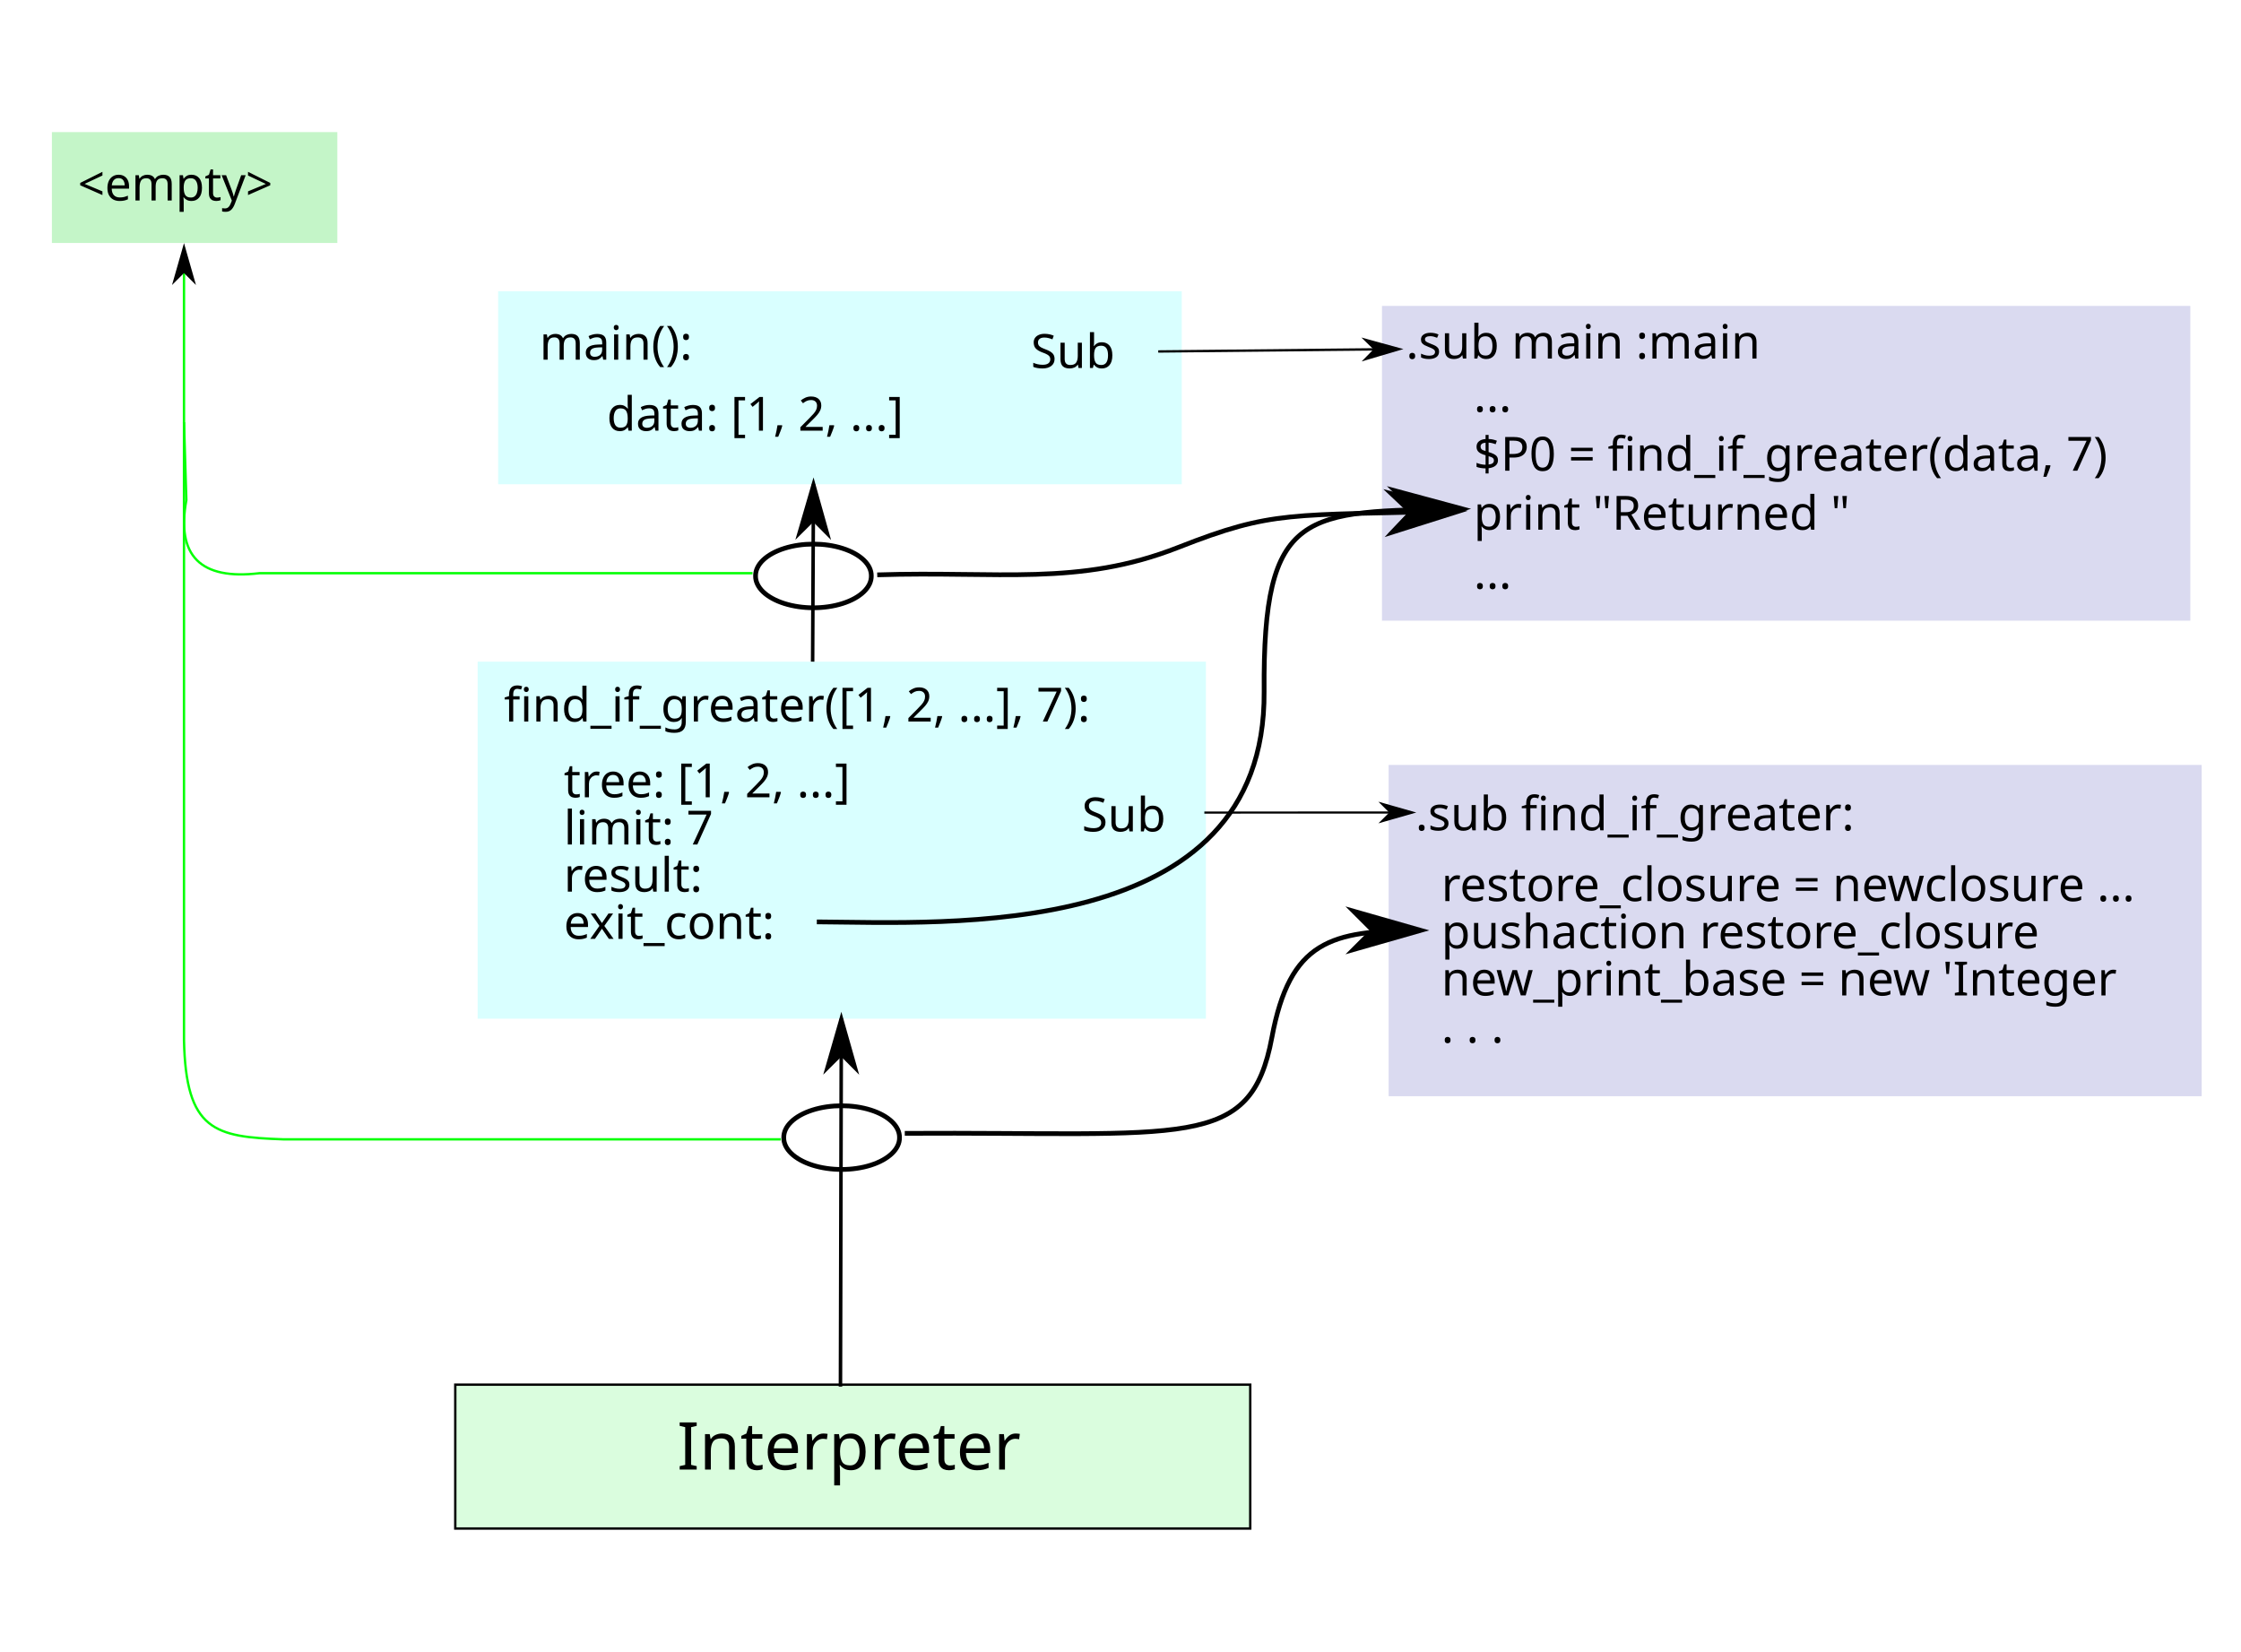
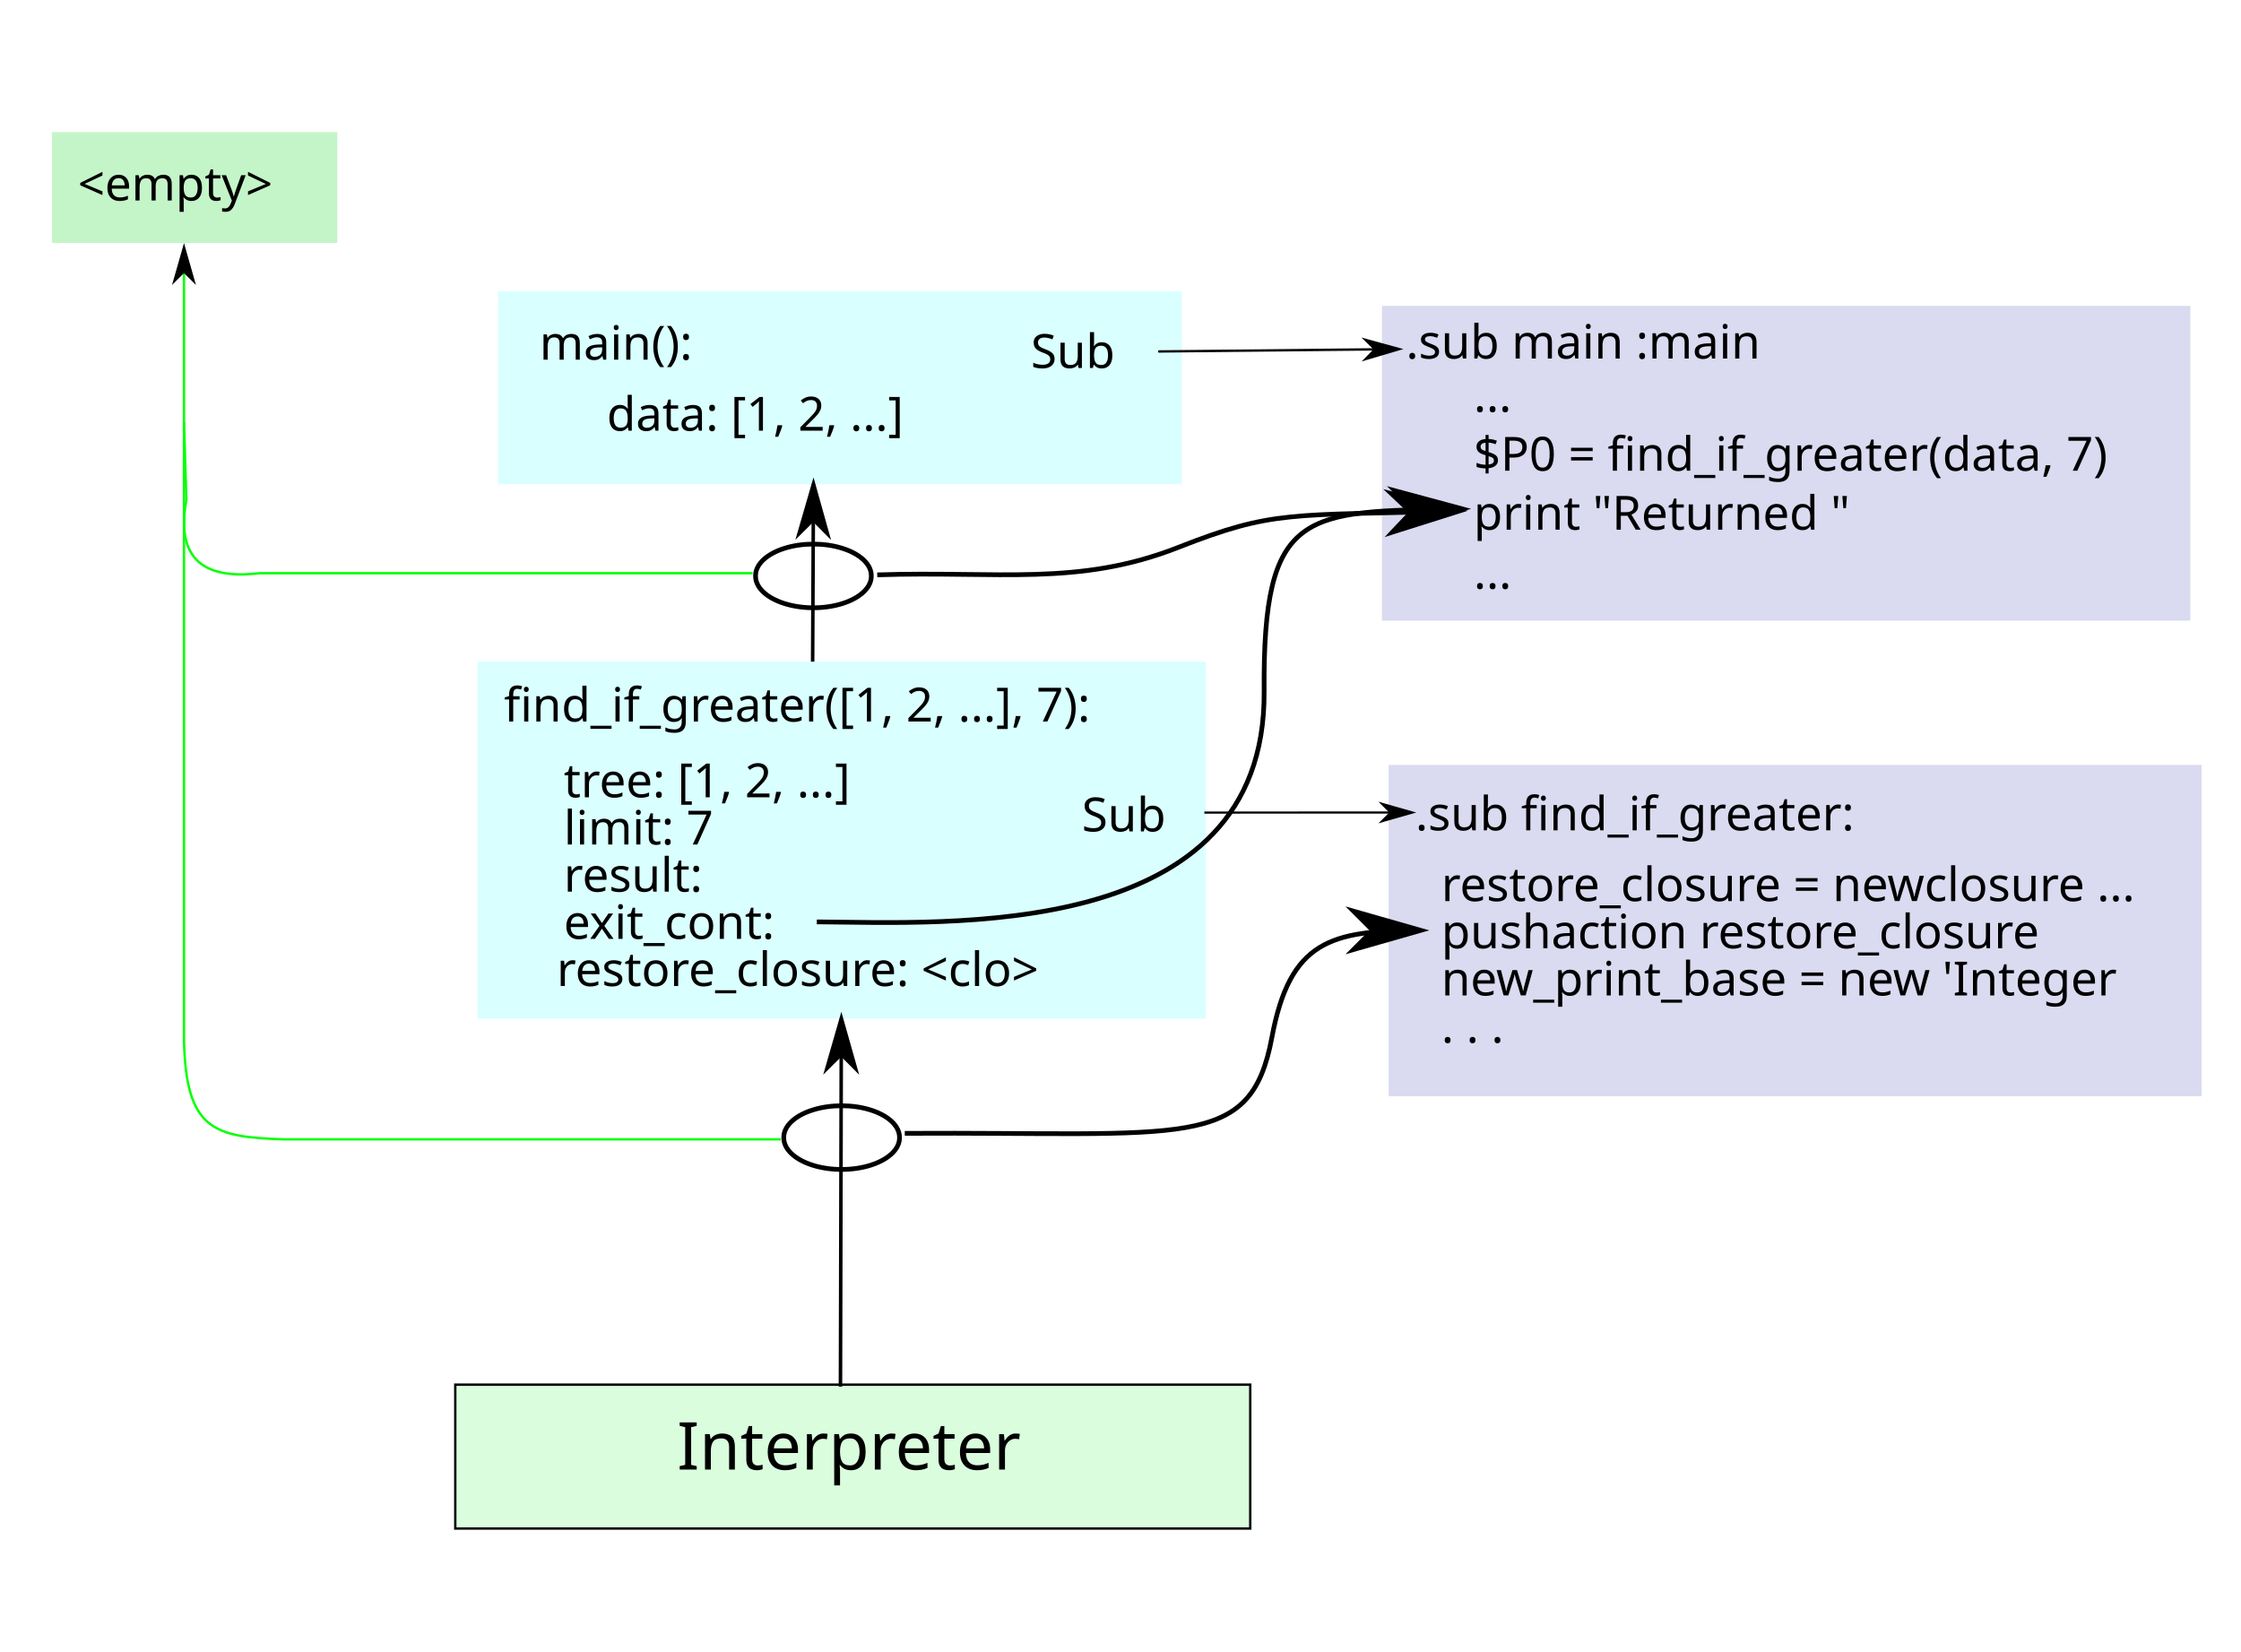
<svg xmlns="http://www.w3.org/2000/svg" width="950" height="700" id="svg7155" version="1.0">
  <defs id="defs7157">
    <marker orient="auto" refY="0" refX="0" id="Arrow2Lstart" style="overflow:visible">
      <path id="path4360" style="font-size:12px;fill-rule:evenodd;stroke-width:0.625;stroke-linejoin:round" d="M 8.719,4.034 L -2.207,0.016 L 8.719,-4.002 C 6.973,-1.63 6.983,1.616 8.719,4.034 z" transform="matrix(1.1,0,0,1.1,1.1,0)" />
    </marker>
    <marker orient="auto" refY="0" refX="0" id="Arrow1Lend" style="overflow:visible">
      <path id="path3235" d="M 0,0 L 5,-5 L -12.5,0 L 5,5 L 0,0 z" style="fill-rule:evenodd;stroke:#000000;stroke-width:1pt;marker-start:none" transform="matrix(-0.8,0,0,-0.8,-10,0)" />
    </marker>
    <marker orient="auto" refY="0" refX="0" id="Arrow1Lstart" style="overflow:visible">
      <path id="path3232" d="M 0,0 L 5,-5 L -12.5,0 L 5,5 L 0,0 z" style="fill-rule:evenodd;stroke:#000000;stroke-width:1pt;marker-start:none" transform="matrix(0.8,0,0,0.8,10,0)" />
    </marker>
  </defs>
  <g id="layer1">
    <rect style="fill:#d9ffff;fill-opacity:1" id="rect7165" width="289.796" height="81.81" x="211.171" y="123.476" />
    <text xml:space="preserve" style="font-size:20px;font-style:normal;font-variant:normal;font-weight:normal;font-stretch:normal;text-align:start;line-height:125%;writing-mode:lr-tb;text-anchor:start;fill:#000000;fill-opacity:1;stroke:none;stroke-width:1px;stroke-linecap:butt;stroke-linejoin:miter;stroke-opacity:1;font-family:Sans" x="228.706" y="152.472" id="text7676">
      <tspan id="tspan3264" x="228.706" y="152.472">main():</tspan>
    </text>
    <text xml:space="preserve" style="font-size:20px;font-style:normal;font-variant:normal;font-weight:normal;font-stretch:normal;text-align:start;line-height:125%;writing-mode:lr-tb;text-anchor:start;fill:#000000;fill-opacity:1;stroke:none;stroke-width:1px;stroke-linecap:butt;stroke-linejoin:miter;stroke-opacity:1;font-family:Sans" x="403.056" y="651.729" id="text7704">
      <tspan id="tspan7706" x="403.056" y="651.729" />
    </text>
    <rect style="fill:#d9ffff;fill-opacity:1" id="rect7716" width="308.717" height="151.353" x="202.48" y="280.498" />
    <text xml:space="preserve" style="font-size:20px;font-style:normal;font-variant:normal;font-weight:normal;font-stretch:normal;text-align:start;line-height:125%;writing-mode:lr-tb;text-anchor:start;fill:#000000;fill-opacity:1;stroke:none;stroke-width:1px;stroke-linecap:butt;stroke-linejoin:miter;stroke-opacity:1;font-family:Sans;-inkscape-font-specification:Sans" x="213.628" y="305.877" id="text7718">
      <tspan id="tspan2457" x="213.628" y="305.877">find_if_greater([1, 2, ...], 7):</tspan>
    </text>
    <path style="fill:none;fill-rule:evenodd;stroke:#000000;stroke-width:1.491;stroke-linecap:butt;stroke-linejoin:miter;marker-start:url(#Arrow1Lstart);stroke-miterlimit:4;stroke-dasharray:none;stroke-opacity:1" d="M 344.851,205.282 L 344.491,280.503" id="path7734" />
    <text xml:space="preserve" style="font-size:20px;font-style:normal;font-variant:normal;font-weight:normal;font-stretch:normal;text-align:start;line-height:125%;writing-mode:lr-tb;text-anchor:start;fill:#000000;fill-opacity:1;stroke:none;stroke-width:1px;stroke-linecap:butt;stroke-linejoin:miter;stroke-opacity:1;font-family:Sans;-inkscape-font-specification:Sans" x="257.238" y="182.58" id="text8295">
      <tspan id="tspan2453" x="257.238" y="182.58">data: [1, 2, ...]</tspan>
      <tspan id="tspan2455" x="257.238" y="207.58" />
    </text>
    <rect style="fill:#dadaf0;fill-opacity:1" id="rect8317" width="342.669" height="133.431" x="585.844" y="129.688" />
    <path style="fill:none;fill-opacity:1;stroke:#000000;stroke-opacity:1" id="path8331" d="M 135.316,215.613 A 12.268,6.691 0 1 1 110.781,215.613 A 12.268,6.691 0 1 1 135.316,215.613 z" transform="matrix(2,0,0,2,98.72862,-187.0669)" />
    <path style="fill:none;fill-rule:evenodd;stroke:#000000;stroke-width:2px;stroke-linecap:butt;stroke-linejoin:miter;marker-end:url(#Arrow1Lend);stroke-opacity:1" d="M 371.874,243.699 C 423.247,242.008 457.138,248.702 499.494,232.056 C 539.916,216.17 546.409,218.647 618.342,216.647" id="path8341" />
    <text xml:space="preserve" style="font-size:20px;font-style:normal;font-variant:normal;font-weight:normal;font-stretch:normal;text-align:start;line-height:125%;writing-mode:lr-tb;text-anchor:start;fill:#000000;fill-opacity:1;stroke:none;stroke-width:1px;stroke-linecap:butt;stroke-linejoin:miter;stroke-opacity:1;font-family:Sans;-inkscape-font-specification:Sans" x="624.699" y="174.55" id="text8876">
      <tspan id="tspan2465" x="624.699" y="174.55">...</tspan>
      <tspan id="tspan2467" x="624.699" y="199.55">$P0 = find_if_greater(data, 7)</tspan>
      <tspan id="tspan2469" x="624.699" y="224.55">print "Returned "</tspan>
      <tspan id="tspan2471" x="624.699" y="249.55">...</tspan>
      <tspan id="tspan2473" x="624.699" y="274.55" />
    </text>
    <rect style="fill:#dafdde;fill-opacity:1;stroke:#000000;stroke-opacity:1" id="rect2495" width="337" height="61" x="193" y="587" />
    <text xml:space="preserve" style="font-size:28px;font-style:normal;font-variant:normal;font-weight:normal;font-stretch:normal;text-align:start;line-height:100%;writing-mode:lr-tb;text-anchor:start;fill:#000000;fill-opacity:1;stroke:none;stroke-width:1px;stroke-linecap:butt;stroke-linejoin:miter;stroke-opacity:1;font-family:Sans" x="287" y="623" id="text3279">
      <tspan id="tspan5418" x="287" y="623">Interpreter</tspan>
    </text>
    <text xml:space="preserve" style="font-size:20px;font-style:normal;font-variant:normal;font-weight:normal;font-stretch:normal;text-align:start;line-height:125%;writing-mode:lr-tb;text-anchor:start;fill:#000000;fill-opacity:1;stroke:none;stroke-width:1px;stroke-linecap:butt;stroke-linejoin:miter;stroke-opacity:1;font-family:Sans" x="596" y="152" id="text3252">
      <tspan x="596" y="152" id="tspan3256">.sub main :main</tspan>
    </text>
    <text xml:space="preserve" style="font-size:20px;font-style:normal;font-variant:normal;font-weight:normal;font-stretch:normal;text-align:start;line-height:125%;writing-mode:lr-tb;text-anchor:start;fill:#000000;fill-opacity:1;stroke:none;stroke-width:1px;stroke-linecap:butt;stroke-linejoin:miter;stroke-opacity:1;font-family:Sans" x="437" y="156" id="text3266">
      <tspan id="tspan3268" x="437" y="156">Sub</tspan>
    </text>
    <path style="fill:none;fill-rule:evenodd;stroke:#000000;stroke-width:1px;stroke-linecap:butt;stroke-linejoin:miter;marker-end:url(#Arrow1Lend);stroke-opacity:1" d="M 491,149 L 593,148" id="path3270" />
    <rect style="fill:#dadaf0;fill-opacity:1" id="rect6389" width="344.669" height="140.431" x="588.665" y="324.284" />
    <text xml:space="preserve" style="font-size:20px;font-style:normal;font-variant:normal;font-weight:normal;font-stretch:normal;text-align:start;line-height:125%;writing-mode:lr-tb;text-anchor:start;fill:#000000;fill-opacity:1;stroke:none;stroke-width:1px;stroke-linecap:butt;stroke-linejoin:miter;stroke-opacity:1;font-family:Sans;-inkscape-font-specification:Sans" x="600" y="352" id="text6391">
      <tspan id="tspan2477" x="600" y="352">.sub find_if_greater:</tspan>
    </text>
    <text xml:space="preserve" style="font-size:20px;font-style:normal;font-variant:normal;font-weight:normal;font-stretch:normal;text-align:start;line-height:125%;writing-mode:lr-tb;text-anchor:start;fill:#000000;fill-opacity:1;stroke:none;stroke-width:1px;stroke-linecap:butt;stroke-linejoin:miter;stroke-opacity:1;font-family:Sans" x="458.591" y="352.456" id="text6419">
      <tspan id="tspan6421" x="458.591" y="352.456">Sub</tspan>
    </text>
    <path style="fill:none;fill-rule:evenodd;stroke:#000000;stroke-width:0.904px;stroke-linecap:butt;stroke-linejoin:miter;marker-end:url(#Arrow1Lend);stroke-opacity:1" d="M 510.543,344.478 L 598.639,344.454" id="path6423" />
    <path style="fill:none;fill-rule:evenodd;stroke:#000000;stroke-width:2px;stroke-linecap:butt;stroke-linejoin:miter;marker-end:url(#Arrow1Lend);stroke-opacity:1" d="M 383.551,480.463 C 502.924,479.772 530.154,488.102 539.171,439.82 C 546.815,398.892 564.086,394.411 602.019,394.411" id="path6425" />
    <path style="fill:none;fill-opacity:1;stroke:#000000;stroke-opacity:1" id="path6427" d="M 135.316,215.613 A 12.268,6.691 0 1 1 110.781,215.613 A 12.268,6.691 0 1 1 135.316,215.613 z" transform="matrix(2,0,0,2,110.6881,51.04094)" />
    <path style="fill:none;fill-rule:evenodd;stroke:#000000;stroke-width:1.5;stroke-linecap:butt;stroke-linejoin:miter;marker-end:url(#Arrow1Lend);stroke-miterlimit:4;stroke-dasharray:none;stroke-opacity:1" d="M 356.284,587.823 L 356.657,431.851" id="path2505" />
    <path style="fill:none;fill-rule:evenodd;stroke:#000000;stroke-width:2px;stroke-linecap:butt;stroke-linejoin:miter;marker-end:url(#Arrow1Lend);stroke-opacity:1" d="M 346.266,390.816 C 400.639,391.125 536.686,399.734 535.887,293.173 C 535.298,215.431 552.801,216.764 619.734,215.764" id="path6296" />
    <text xml:space="preserve" style="font-size:20px;font-style:normal;font-variant:normal;font-weight:normal;font-stretch:normal;text-align:start;line-height:100%;writing-mode:lr-tb;text-anchor:start;fill:#000000;fill-opacity:1;stroke:none;stroke-width:1px;stroke-linecap:butt;stroke-linejoin:miter;stroke-opacity:1;font-family:Sans;-inkscape-font-specification:Sans" x="239" y="338" id="text6358">
      <tspan id="tspan6360" x="239" y="338">tree: [1, 2, ...]</tspan>
      <tspan x="239" y="358" id="tspan6362">limit: 7</tspan>
      <tspan x="239" y="378" id="tspan6364">result:</tspan>
      <tspan x="239" y="398" id="tspan6366">exit_cont:</tspan>
    </text>
    <path style="fill:none;fill-rule:evenodd;stroke:#06ff06;stroke-width:1px;stroke-linecap:butt;stroke-linejoin:miter;marker-end:url(#Arrow1Lend);stroke-opacity:1" d="M 331,483 L 120,483 C 91.185,481.987 78.785,479.445 78,441 L 78,105" id="path3236" />
    <rect style="fill:#c4f5c8;fill-opacity:1;stroke-width:1.5;stroke-miterlimit:4;stroke-dasharray:none" id="rect9941" width="121" height="47" x="22" y="56" />
    <text xml:space="preserve" style="font-size:20px;font-style:normal;font-variant:normal;font-weight:normal;font-stretch:normal;text-align:start;line-height:125%;writing-mode:lr-tb;text-anchor:start;fill:#000000;fill-opacity:1;stroke:none;stroke-width:1px;stroke-linecap:butt;stroke-linejoin:miter;stroke-opacity:1;font-family:Sans;-inkscape-font-specification:Sans" x="33" y="85" id="text9943">
      <tspan id="tspan9949" x="33" y="85">&lt;empty&gt;</tspan>
    </text>
    <path style="fill:none;fill-rule:evenodd;stroke:#06ff06;stroke-width:1px;stroke-linecap:butt;stroke-linejoin:miter;stroke-opacity:1" d="M 319,243 L 110,243 C 85,246 74.667,235.667 79,212 L 78,179" id="path10484" />
    <text xml:space="preserve" style="font-size:20px;font-style:normal;font-variant:normal;font-weight:normal;font-stretch:normal;text-align:start;line-height:100%;writing-mode:lr-tb;text-anchor:start;fill:#000000;fill-opacity:1;stroke:none;stroke-width:1px;stroke-linecap:butt;stroke-linejoin:miter;stroke-opacity:1;font-family:Sans;-inkscape-font-specification:Sans" x="611" y="382" id="text10746">
      <tspan id="tspan10748" x="611" y="382">restore_closure = newclosure ...</tspan>
      <tspan x="611" y="402" id="tspan10750">pushaction restore_closure</tspan>
      <tspan x="611" y="422" id="tspan10752">new_print_base = new 'Integer</tspan>
      <tspan x="611" y="442" id="tspan10754">. . .</tspan>
    </text>
+     <text xml:space="preserve" style="font-size:20px;font-style:normal;font-variant:normal;font-weight:normal;font-stretch:normal;text-align:start;line-height:100%;writing-mode:lr-tb;text-anchor:start;fill:#000000;fill-opacity:1;stroke:none;stroke-width:1px;stroke-linecap:butt;stroke-linejoin:miter;stroke-opacity:1;font-family:Sans;-inkscape-font-specification:Sans" x="236" y="418" id="text10834">
+       <tspan id="tspan10836" x="236" y="418">restore_closure: &lt;clo&gt;</tspan>
+     </text>
  </g>
</svg>
